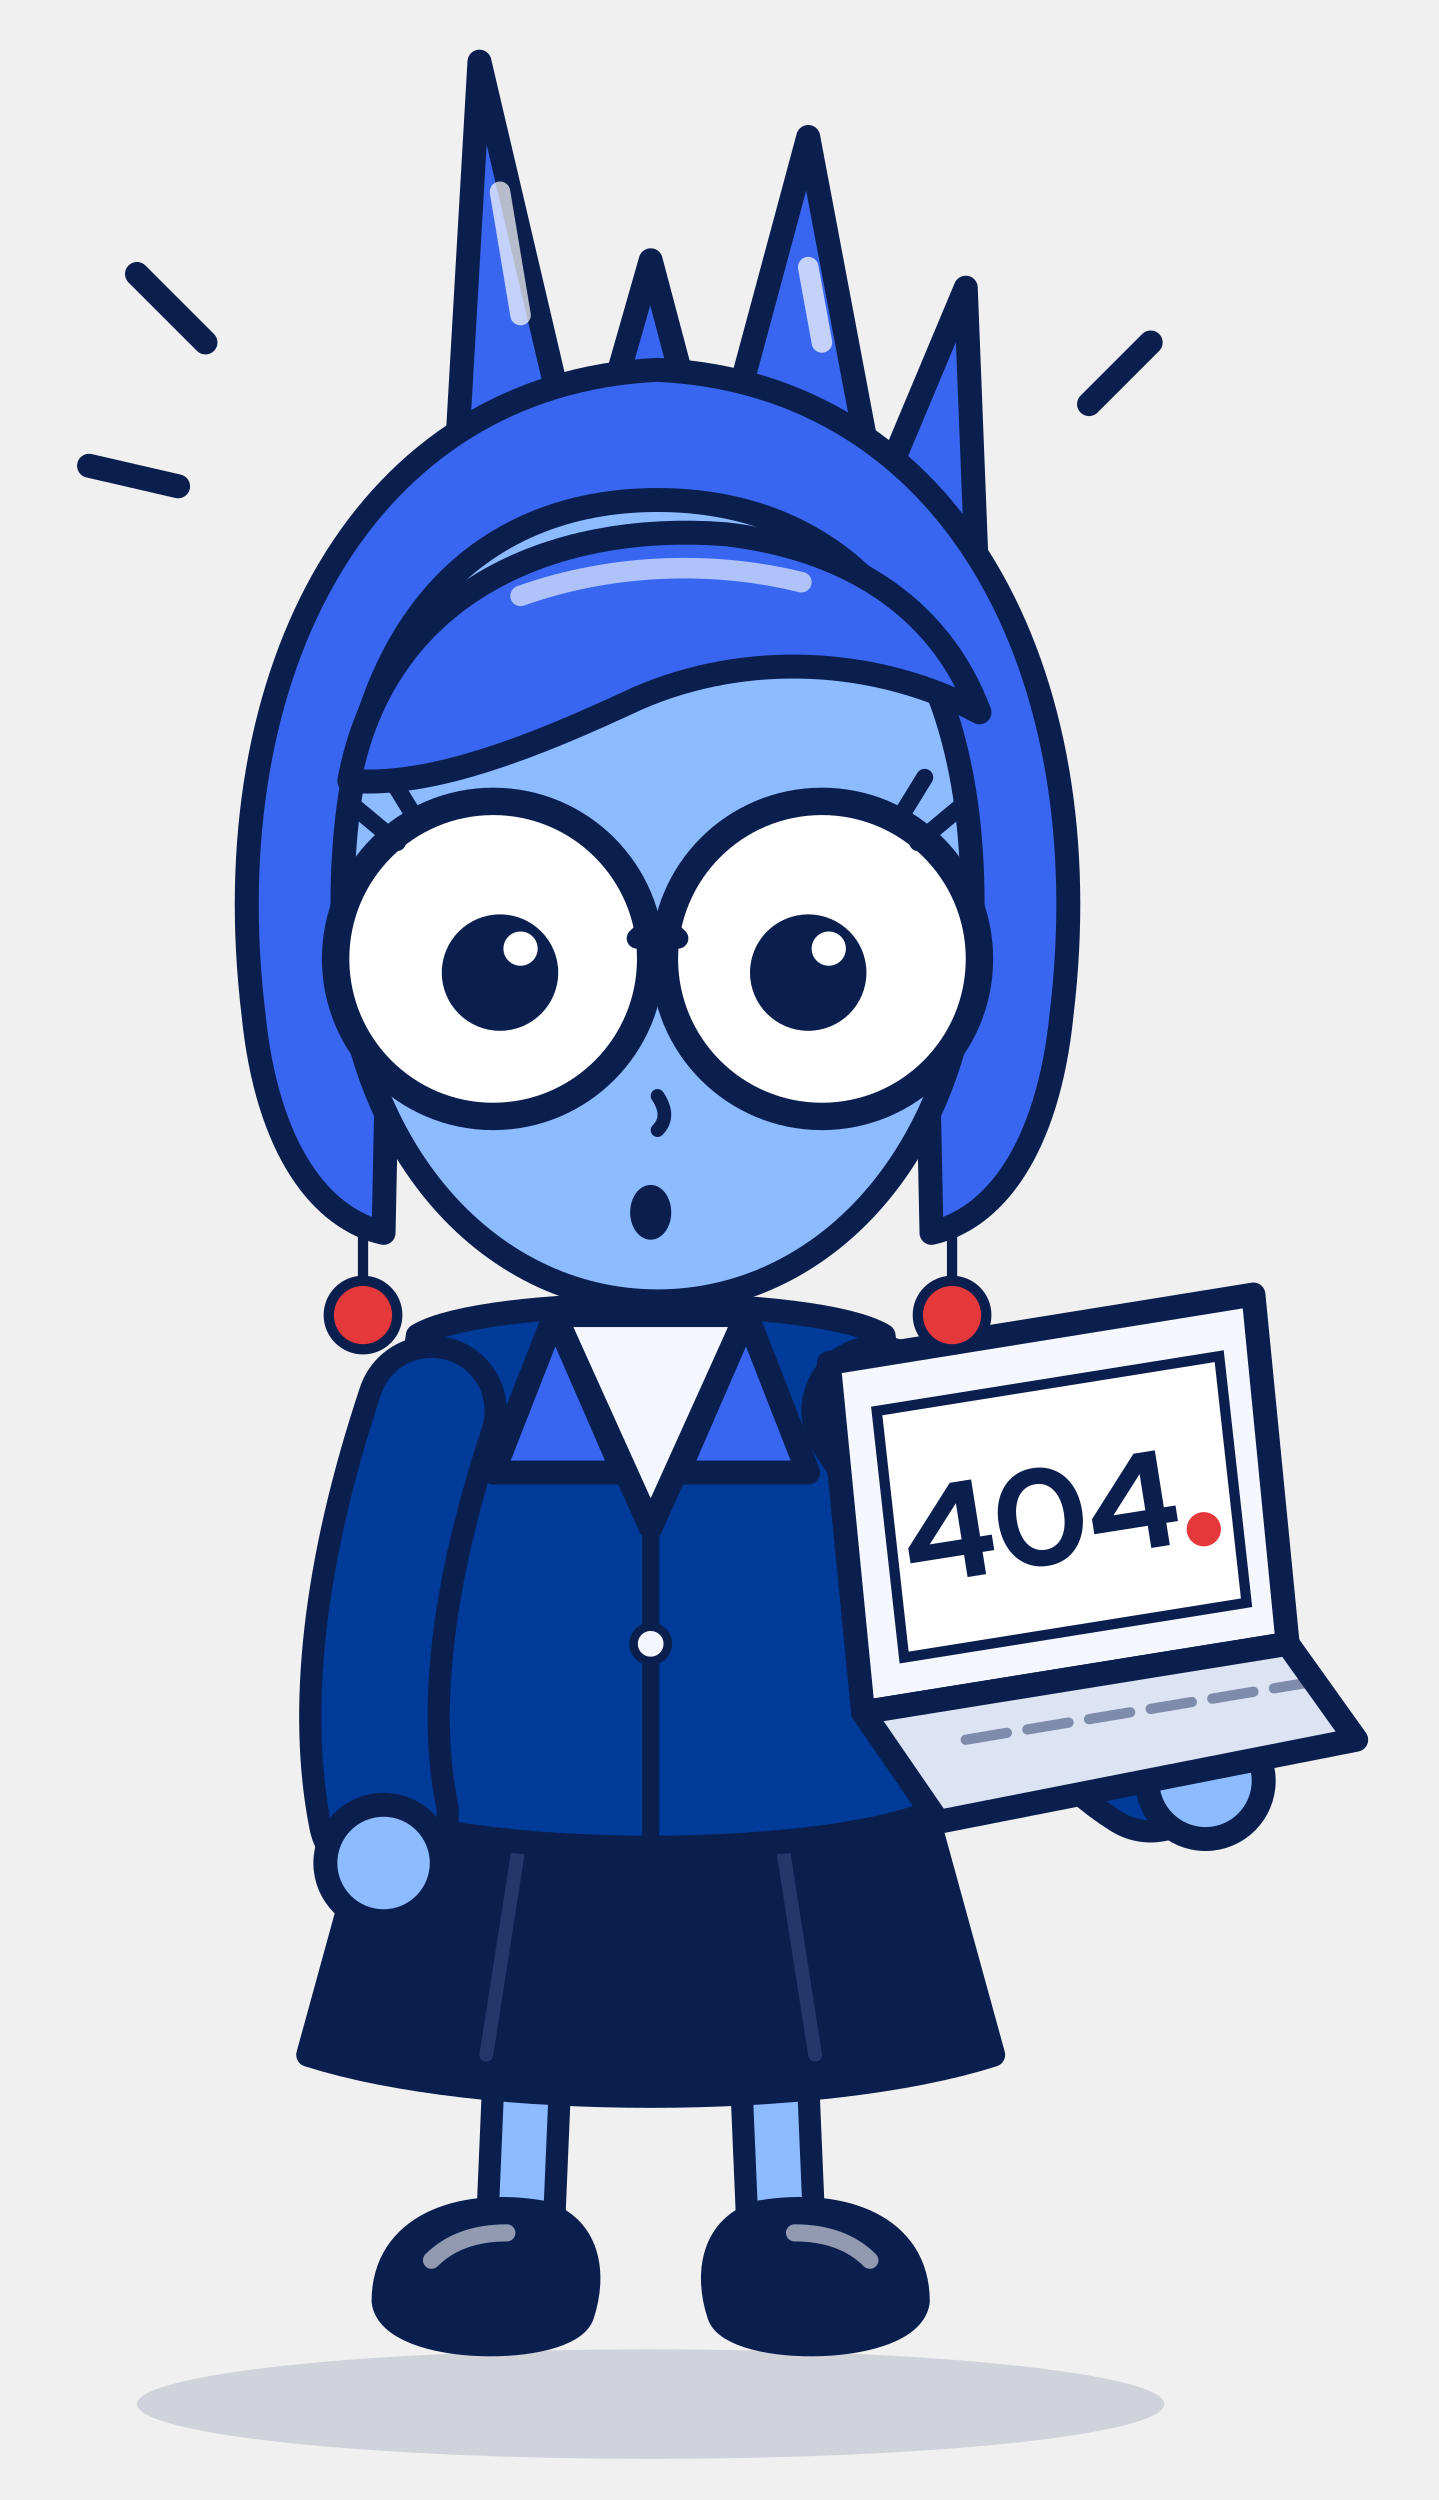
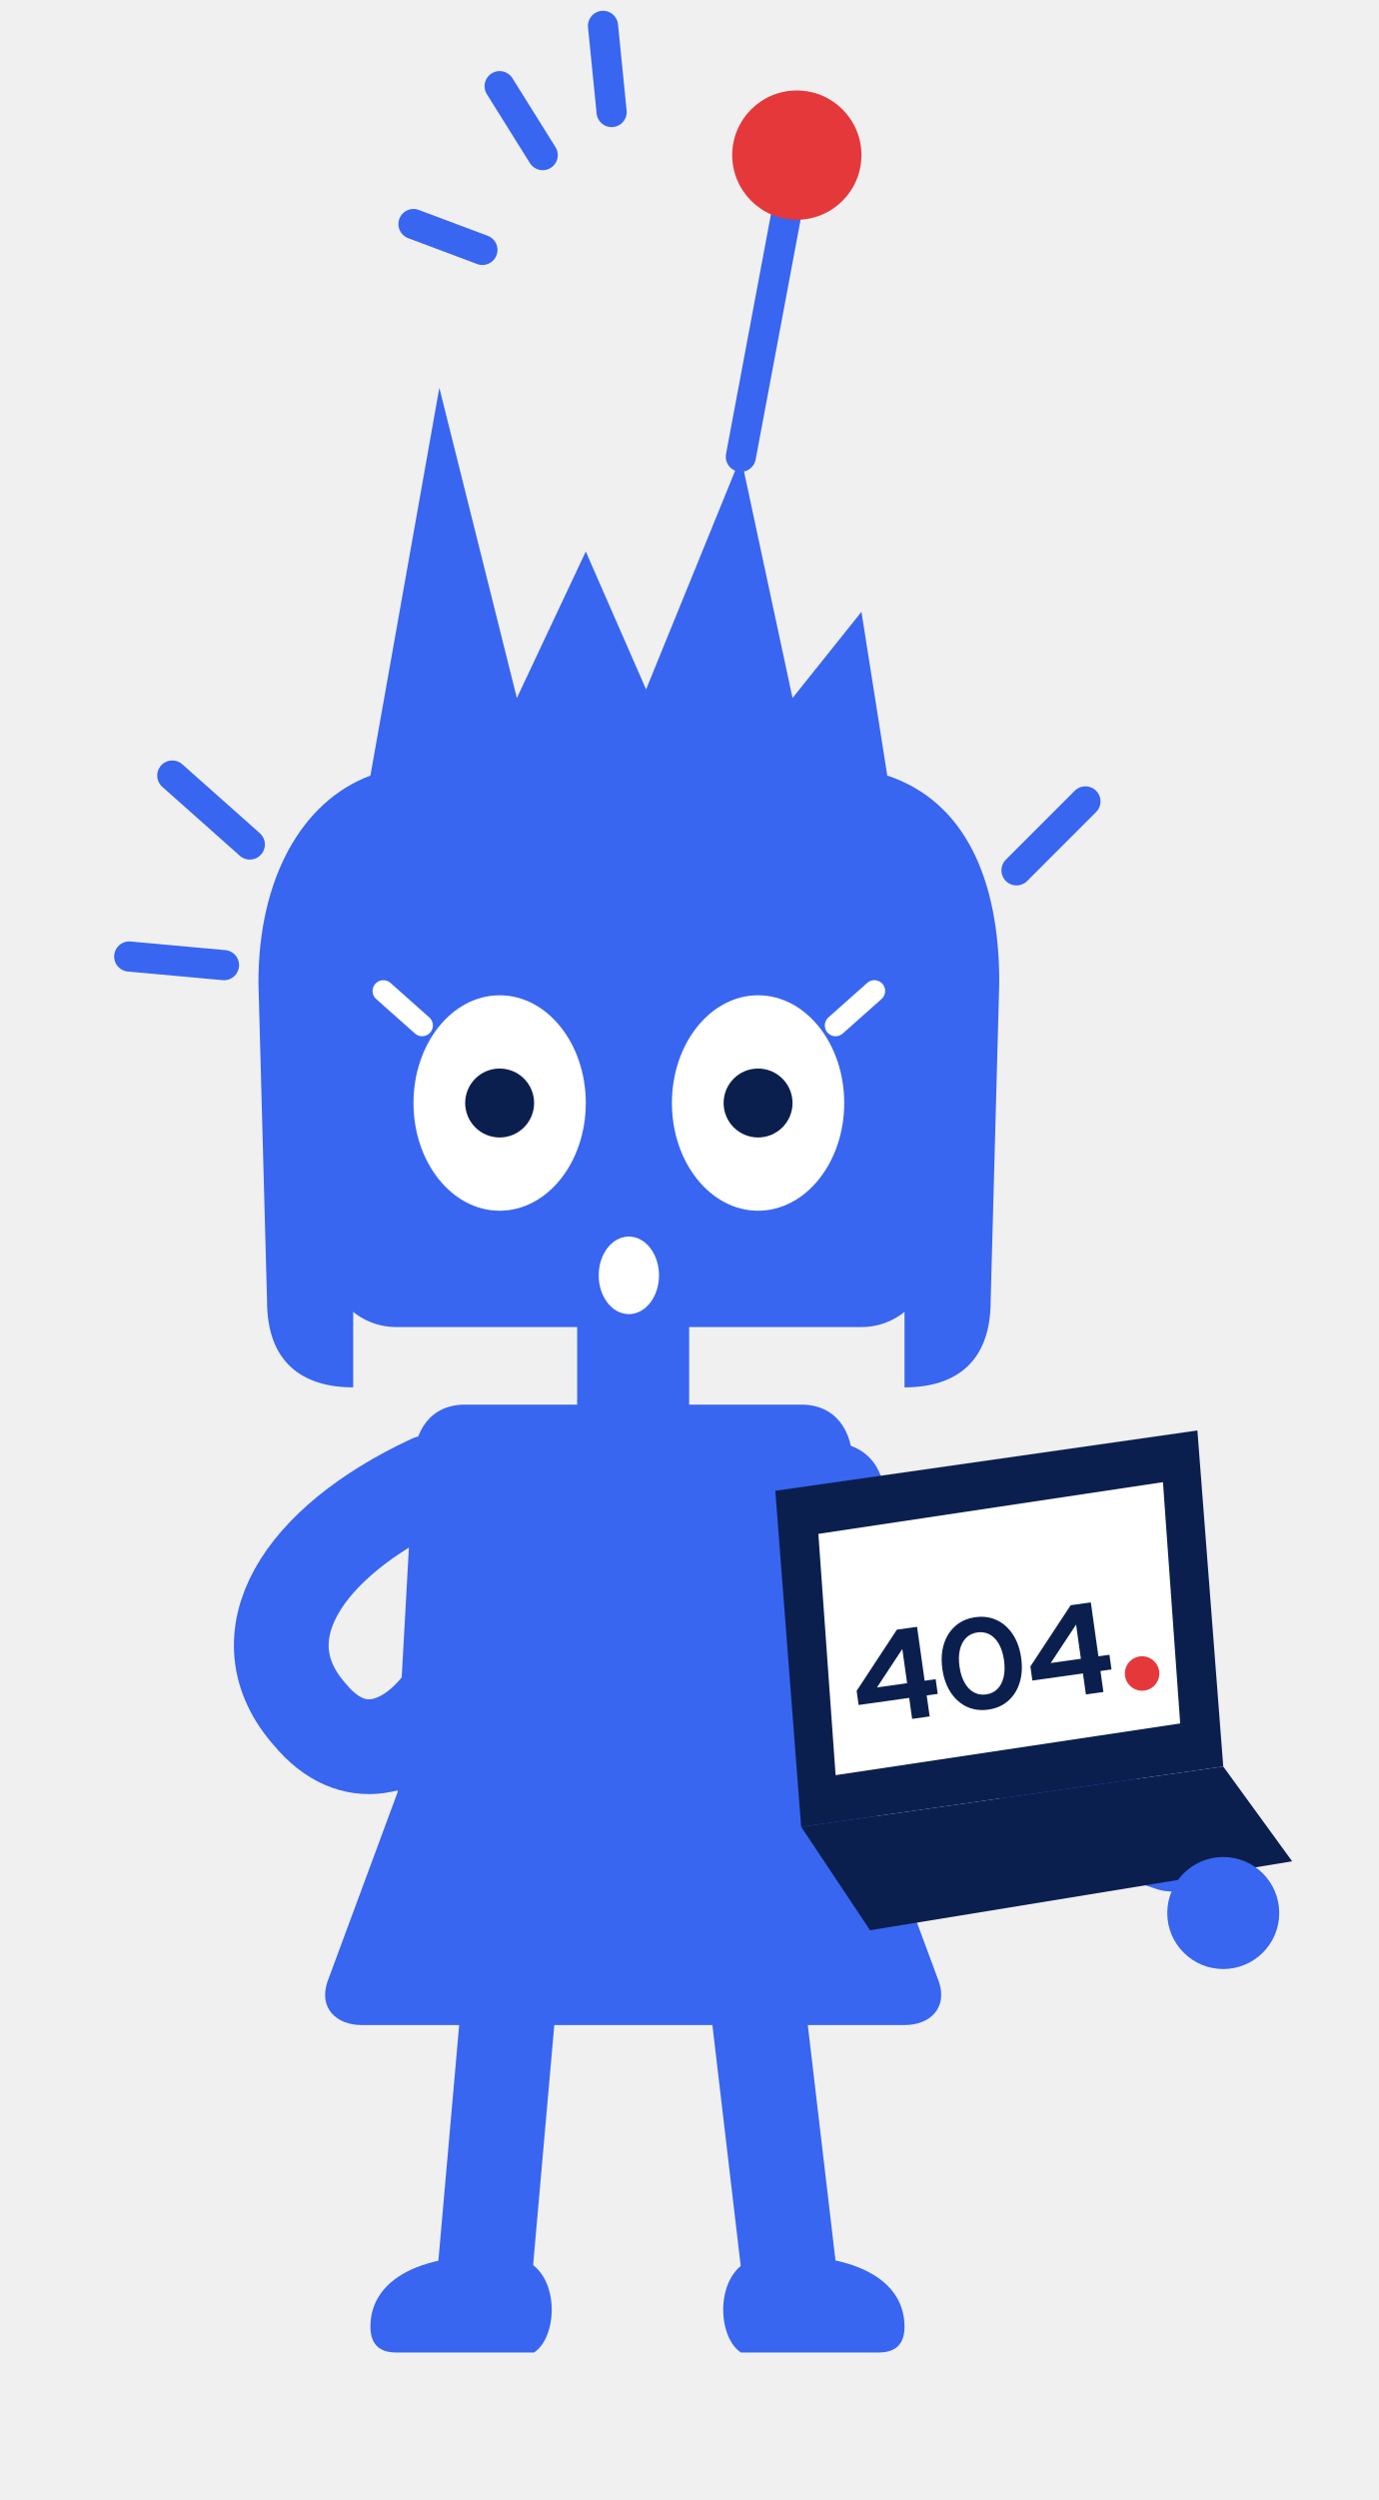
- <svg xmlns="http://www.w3.org/2000/svg" viewBox="110 40 420 730" width="420" height="730">
-   <ellipse cx="300" cy="742" rx="150" ry="16" fill="#0B1F4F" opacity=".14" />
-   <path d="M266 596 L262 690 M334 596 L338 690" stroke="#0B1F4F" stroke-width="26" stroke-linecap="round" />
-   <path d="M266 596 L262 690 M334 596 L338 690" stroke="#8DBBFF" stroke-width="13" stroke-linecap="round" />
-   <path d="M222 560 L378 560 L400 640 C350 656 250 656 200 640 Z" fill="#0B1F4F" stroke="#0B1F4F" stroke-width="7" stroke-linejoin="round" stroke-linecap="round" />
-   <path d="M262 576 L252 640 M338 576 L348 640" stroke="#24376b" stroke-width="4" stroke-linecap="round" />
-   <path d="M222 712 C222 690 244 682 268 686 C282 690 284 704 280 716 C276 728 224 728 222 712 Z" fill="#0B1F4F" stroke="#0B1F4F" stroke-width="7" stroke-linejoin="round" stroke-linecap="round" />
-   <path d="M378 712 C378 690 356 682 332 686 C318 690 316 704 320 716 C324 728 376 728 378 712 Z" fill="#0B1F4F" stroke="#0B1F4F" stroke-width="7" stroke-linejoin="round" stroke-linecap="round" />
-   <path d="M236 700 q8 -8 22 -8 M364 700 q-8 -8 -22 -8" fill="none" stroke="#FFFFFF" stroke-linecap="round" stroke-width="5" opacity=".55" />
-   <path d="M232 430 C252 418 348 418 368 430 L388 566 C360 584 240 584 212 566 Z" fill="#013B9A" stroke="#0B1F4F" stroke-width="7" stroke-linejoin="round" stroke-linecap="round" />
-   <path d="M272 424 L300 486 L328 424 Z" fill="#F4F7FE" stroke="#0B1F4F" stroke-width="7" stroke-linejoin="round" stroke-linecap="round" />
-   <path d="M300 486 V578" stroke="#0B1F4F" stroke-width="5" />
-   <circle cx="300" cy="520" r="5" fill="#F4F7FE" stroke="#0B1F4F" stroke-width="2.5" />
-   <path d="M272 424 L254 470 L292 470 Z M328 424 L346 470 L308 470 Z" fill="#3866F1" stroke="#0B1F4F" stroke-width="7" stroke-linejoin="round" stroke-linecap="round" />
-   <path d="M228 470 q-6 40 -4 80" fill="none" stroke="#FFFFFF" stroke-linecap="round" stroke-width="7" opacity=".35" />
-   <path d="M366 452 C392 492 420 540 446 556" fill="none" stroke="#0B1F4F" stroke-width="44" stroke-linecap="round" />
-   <path d="M366 452 C392 492 420 540 446 556" fill="none" stroke="#013B9A" stroke-width="31" stroke-linecap="round" />
-   <circle cx="462" cy="560" r="17" fill="#8DBBFF" stroke="#0B1F4F" stroke-width="7" stroke-linejoin="round" stroke-linecap="round" />
-   <path d="M352 438 L476 418 L486 520 L362 540 Z" fill="#F4F7FE" stroke="#0B1F4F" stroke-width="7" stroke-linejoin="round" stroke-linecap="round" />
-   <path d="M366 452 L466 436 L474 508 L374 524 Z" fill="#FFFFFF" stroke="#0B1F4F" stroke-width="3" />
-   <g transform="translate(420 484) rotate(-9)">
-     <path transform="translate(-46.6 12)" d="M16.885 0.0V-6.561H1.08V-10.978L16.053 -28.0H22.362V-11.149H25.808V-6.561H22.362V0.0ZM7.467 -11.149H16.885V-21.838ZM40.62 0.44Q36.944 0.44 34.168 -1.371Q31.393 -3.183 29.846 -6.443Q28.3 -9.703 28.3 -14.0Q28.3 -18.326 29.846 -21.572Q31.393 -24.817 34.168 -26.629Q36.944 -28.44 40.62 -28.44Q44.296 -28.44 47.071 -26.629Q49.847 -24.817 51.393 -21.572Q52.939 -18.326 52.939 -14.0Q52.939 -9.703 51.393 -6.443Q49.847 -3.183 47.071 -1.371Q44.296 0.44 40.62 0.44ZM40.62 -4.315Q42.76 -4.315 44.315 -5.488Q45.87 -6.66 46.724 -8.852Q47.577 -11.043 47.577 -14.0Q47.577 -16.997 46.724 -19.168Q45.87 -21.34 44.315 -22.512Q42.76 -23.685 40.62 -23.685Q38.491 -23.685 36.93 -22.512Q35.369 -21.34 34.516 -19.168Q33.663 -16.997 33.663 -14.0Q33.663 -11.043 34.516 -8.852Q35.369 -6.66 36.93 -5.488Q38.491 -4.315 40.62 -4.315ZM71.205 0.0V-6.561H55.4V-10.978L70.373 -28.0H76.682V-11.149H80.128V-6.561H76.682V0.0ZM61.787 -11.149H71.205V-21.838Z" fill="#0B1F4F" />
-     <circle cx="40.6" cy="9" r="5" fill="#E5383B" />
+ <svg xmlns="http://www.w3.org/2000/svg" viewBox="120 34 320 580" width="320" height="580">
+   <path d="M246 70 l-10 -16" stroke="#3866F1" stroke-width="7" stroke-linecap="round" />
+   <path d="M262 60 l-2 -20" stroke="#3866F1" stroke-width="7" stroke-linecap="round" />
+   <path d="M232 92 l-16 -6" stroke="#3866F1" stroke-width="7" stroke-linecap="round" />
+   <path d="M292 140 L304 76" stroke="#3866F1" stroke-width="7" stroke-linecap="round" />
+   <circle cx="305" cy="70" r="15" fill="#E5383B" />
+   <path d="M206 214 L222 124 L240 196 L256 162 L270 194 L292 140 L304 196 L320 176 L326 214 C344 220 352 238 352 262 L350 336 C350 350 342 356 330 356 L330 312 L202 312 L202 356 C190 356 182 350 182 336 L180 262 C180 238 190 220 206 214 Z" fill="#3866F1" />
+   <rect x="196" y="250" width="140" height="92" rx="16" fill="#3866F1" />
+   <ellipse cx="236" cy="290" rx="20" ry="25" fill="#FFFFFF" />
+   <ellipse cx="296" cy="290" rx="20" ry="25" fill="#FFFFFF" />
+   <circle cx="236" cy="290" r="8" fill="#0B1F4F" />
+   <circle cx="296" cy="290" r="8" fill="#0B1F4F" />
+   <path d="M218 272 l-9 -8 M314 272 l9 -8" stroke="#FFFFFF" stroke-width="5" stroke-linecap="round" />
+   <ellipse cx="266" cy="330" rx="7" ry="9" fill="#FFFFFF" />
+   <rect x="254" y="340" width="26" height="22" fill="#3866F1" />
+   <path d="M228 360 H306 C314 360 318 366 318 374 L322 446 C322 456 316 460 306 460 H228 C218 460 212 456 212 446 L216 374 C216 366 220 360 228 360 Z" fill="#3866F1" />
+   <path d="M216 440 H318 L338 494 C340 500 336 504 330 504 H204 C198 504 194 500 196 494 Z" fill="#3866F1" />
+   <path d="M238 500 L232 568 M296 500 L304 568" stroke="#3866F1" stroke-width="22" stroke-linecap="round" />
+   <path d="M206 574 C206 562 220 556 240 558 C250 560 250 576 244 580 H212 C208 580 206 578 206 574 Z" fill="#3866F1" />
+   <path d="M330 574 C330 562 316 556 296 558 C286 560 286 576 292 580 H324 C328 580 330 578 330 574 Z" fill="#3866F1" />
+   <path d="M220 378 C190 392 176 414 192 432 C202 444 214 440 222 430" fill="none" stroke="#3866F1" stroke-width="22" stroke-linecap="round" stroke-linejoin="round" />
+   <path d="M314 380 C332 420 360 452 392 462" fill="none" stroke="#3866F1" stroke-width="22" stroke-linecap="round" />
+   <path d="M300 380 L398 366 L404 444 L306 458 Z" fill="#0B1F4F" />
+   <path d="M310 390 L390 378 L394 434 L314 446 Z" fill="#FFFFFF" />
+   <path d="M306 458 L404 444 L420 466 L322 482 Z" fill="#0B1F4F" />
+   <g transform="translate(352 420) rotate(-8)">
+     <path transform="translate(-34.5 10)" d="M12.664 0.0V-4.92H0.81V-8.234L12.04 -21.0H16.772V-8.362H19.356V-4.92H16.772V0.0ZM5.6 -8.362H12.664V-16.378ZM30.465 0.33Q27.708 0.33 25.626 -1.028Q23.545 -2.387 22.385 -4.832Q21.225 -7.277 21.225 -10.5Q21.225 -13.745 22.385 -16.179Q23.545 -18.613 25.626 -19.972Q27.708 -21.33 30.465 -21.33Q33.222 -21.33 35.303 -19.972Q37.385 -18.613 38.545 -16.179Q39.704 -13.745 39.704 -10.5Q39.704 -7.277 38.545 -4.832Q37.385 -2.387 35.303 -1.028Q33.222 0.33 30.465 0.33ZM30.465 -3.236Q32.07 -3.236 33.236 -4.116Q34.403 -4.995 35.043 -6.639Q35.683 -8.283 35.683 -10.5Q35.683 -12.747 35.043 -14.376Q34.403 -16.005 33.236 -16.884Q32.07 -17.764 30.465 -17.764Q28.868 -17.764 27.697 -16.884Q26.527 -16.005 25.887 -14.376Q25.247 -12.747 25.247 -10.5Q25.247 -8.283 25.887 -6.639Q26.527 -4.995 27.697 -4.116Q28.868 -3.236 30.465 -3.236ZM53.404 0.0V-4.92H41.55V-8.234L52.78 -21.0H57.512V-8.362H60.096V-4.92H57.512V0.0ZM46.34 -8.362H53.404V-16.378Z" fill="#0B1F4F" />
+     <circle cx="32.5" cy="7" r="4" fill="#E5383B" />
  </g>
-   <path d="M362 540 L486 520 L506 548 L384 572 Z" fill="#DCE4F4" stroke="#0B1F4F" stroke-width="7" stroke-linejoin="round" stroke-linecap="round" />
-   <path d="M392 548 l12 -2" stroke="#0B1F4F" stroke-width="3" opacity=".45" stroke-linecap="round" />
-   <path d="M410 545 l12 -2" stroke="#0B1F4F" stroke-width="3" opacity=".45" stroke-linecap="round" />
-   <path d="M428 542 l12 -2" stroke="#0B1F4F" stroke-width="3" opacity=".45" stroke-linecap="round" />
-   <path d="M446 539 l12 -2" stroke="#0B1F4F" stroke-width="3" opacity=".45" stroke-linecap="round" />
-   <path d="M464 536 l12 -2" stroke="#0B1F4F" stroke-width="3" opacity=".45" stroke-linecap="round" />
-   <path d="M482 533 l12 -2" stroke="#0B1F4F" stroke-width="3" opacity=".45" stroke-linecap="round" />
-   <path d="M236 452 C220 500 216 540 222 570" fill="none" stroke="#0B1F4F" stroke-width="44" stroke-linecap="round" />
-   <path d="M236 452 C220 500 216 540 222 570" fill="none" stroke="#013B9A" stroke-width="31" stroke-linecap="round" />
-   <circle cx="222" cy="584" r="17" fill="#8DBBFF" stroke="#0B1F4F" stroke-width="7" stroke-linejoin="round" stroke-linecap="round" />
-   <path d="M222 240 C226 214 236 200 242 196 L250 58 L280 186 L300 116 L318 184 L346 80 L366 186 L392 124 L396 226 C362 206 300 200 252 214 C238 220 228 230 222 240 Z" fill="#3866F1" stroke="#0B1F4F" stroke-width="7" stroke-linejoin="round" stroke-linecap="round" />
-   <path d="M256 96 L262 132 M346 118 L350 140" fill="none" stroke="#FFFFFF" stroke-linecap="round" stroke-width="6" opacity=".7" />
-   <path d="M184 336 C172 236 216 152 302 148 C388 152 432 236 420 336 C416 376 400 396 382 400 L380 304 C376 244 342 220 302 220 C262 220 228 244 224 304 L222 400 C204 396 188 376 184 336 Z" fill="#3866F1" stroke="#0B1F4F" stroke-width="7" stroke-linejoin="round" stroke-linecap="round" />
-   <path d="M210 304 C210 222 250 186 302 186 C354 186 394 222 394 304 C394 374 352 420 302 420 C252 420 210 374 210 304 Z" fill="#8DBBFF" stroke="#0B1F4F" stroke-width="7" stroke-linejoin="round" stroke-linecap="round" />
-   <path d="M212 268 C222 214 270 192 322 196 C356 200 384 216 396 248 C366 232 328 230 296 244 C266 258 236 270 212 268 Z" fill="#3866F1" stroke="#0B1F4F" stroke-width="7" stroke-linejoin="round" stroke-linecap="round" />
-   <path d="M262 214 C290 204 320 204 344 210" fill="none" stroke="#FFFFFF" stroke-linecap="round" stroke-width="6" opacity=".6" />
-   <path d="M216 400 v14 M388 400 v14" stroke="#0B1F4F" stroke-width="3" />
-   <circle cx="216" cy="424" r="10" fill="#E5383B" stroke="#0B1F4F" stroke-width="3" />
-   <circle cx="388" cy="424" r="10" fill="#E5383B" stroke="#0B1F4F" stroke-width="3" />
-   <circle cx="254" cy="320" r="46" fill="#FFFFFF" stroke="#0B1F4F" stroke-width="8" />
-   <circle cx="350" cy="320" r="46" fill="#FFFFFF" stroke="#0B1F4F" stroke-width="8" />
-   <path d="M296 314 q6 -6 12 0" fill="none" stroke="#0B1F4F" stroke-width="6" stroke-linecap="round" />
-   <path d="M226 286 l-12 -10 M232 280 l-8 -13 M378 286 l12 -10 M372 280 l8 -13" stroke="#0B1F4F" stroke-width="5" stroke-linecap="round" />
-   <circle cx="256" cy="324" r="17" fill="#0B1F4F" />
-   <circle cx="346" cy="324" r="17" fill="#0B1F4F" />
-   <circle cx="262" cy="317" r="5" fill="#fff" />
-   <circle cx="352" cy="317" r="5" fill="#fff" />
-   <path d="M302 360 q4 6 0 10" fill="none" stroke="#0B1F4F" stroke-width="4" stroke-linecap="round" />
-   <ellipse cx="300" cy="394" rx="6" ry="8" fill="#0B1F4F" />
-   <path d="M150 120 L170 140" stroke="#0B1F4F" stroke-width="7" stroke-linecap="round" />
-   <path d="M136 176 L162 182" stroke="#0B1F4F" stroke-width="7" stroke-linecap="round" />
-   <path d="M446 140 L428 158" stroke="#0B1F4F" stroke-width="7" stroke-linecap="round" />
+   <circle cx="404" cy="478" r="13" fill="#3866F1" />
+   <path d="M160 214 L178 230" stroke="#3866F1" stroke-width="7" stroke-linecap="round" />
+   <path d="M150 256 L172 258" stroke="#3866F1" stroke-width="7" stroke-linecap="round" />
+   <path d="M372 220 L356 236" stroke="#3866F1" stroke-width="7" stroke-linecap="round" />
</svg>
